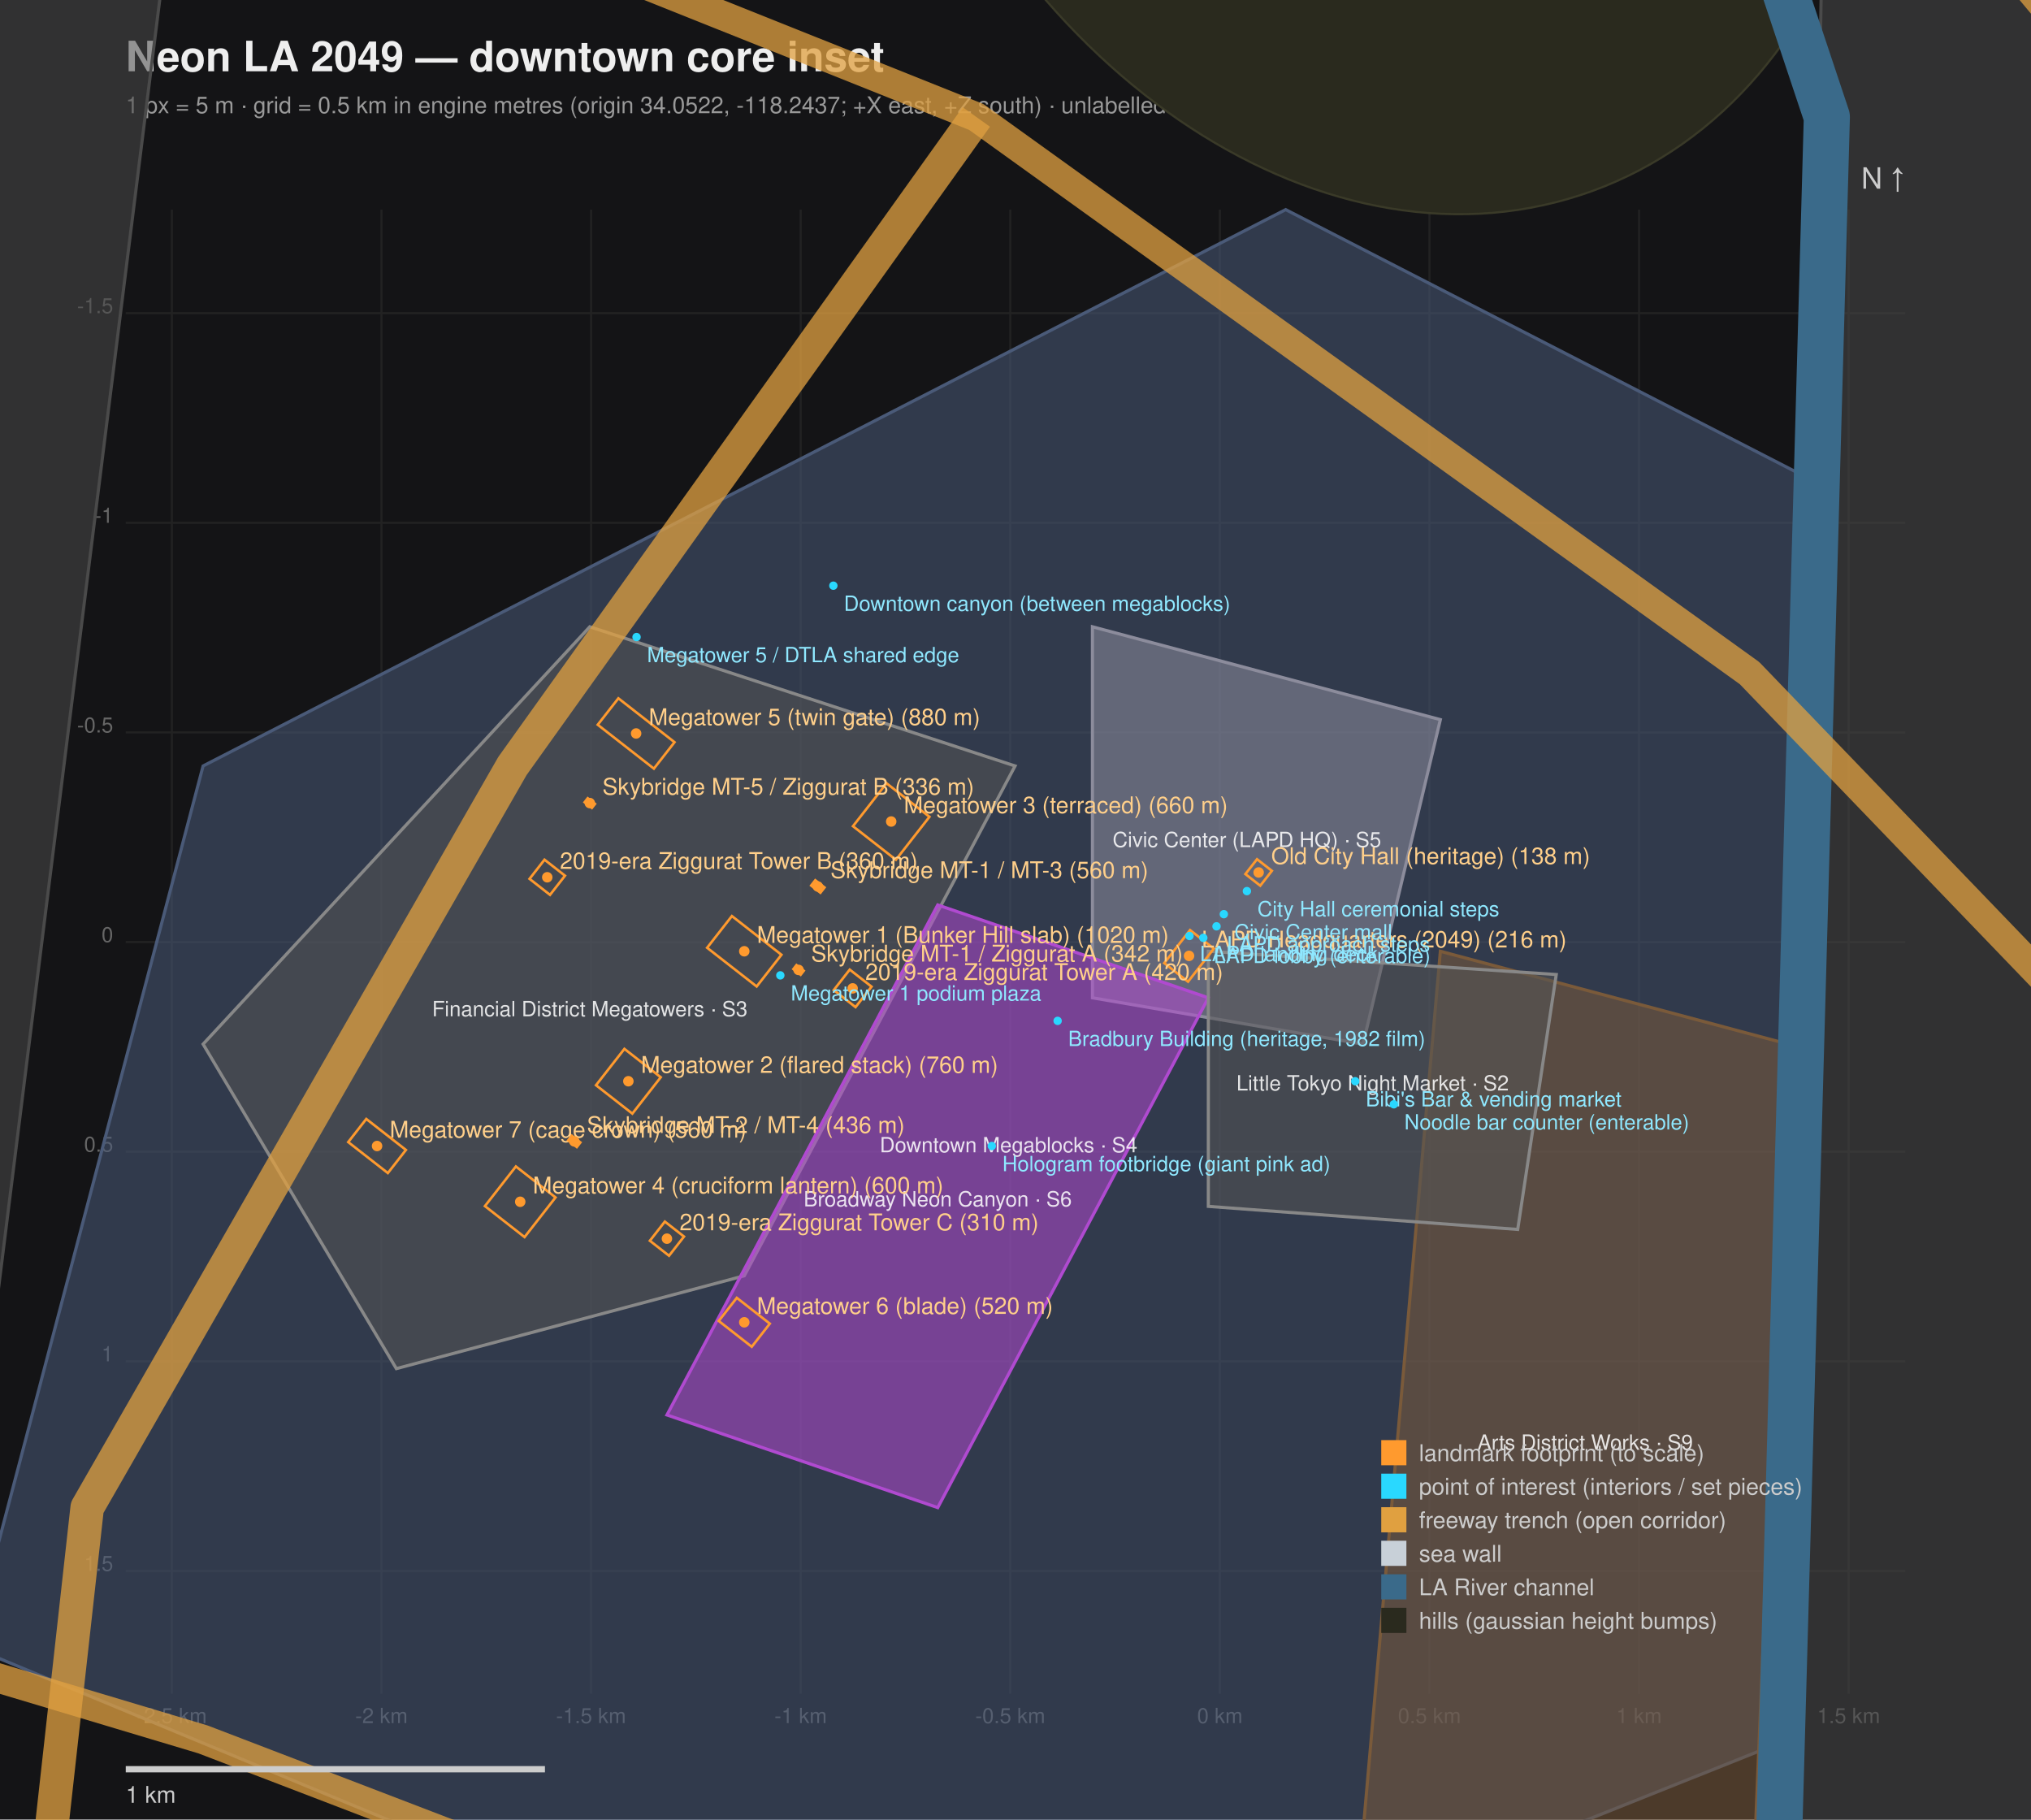
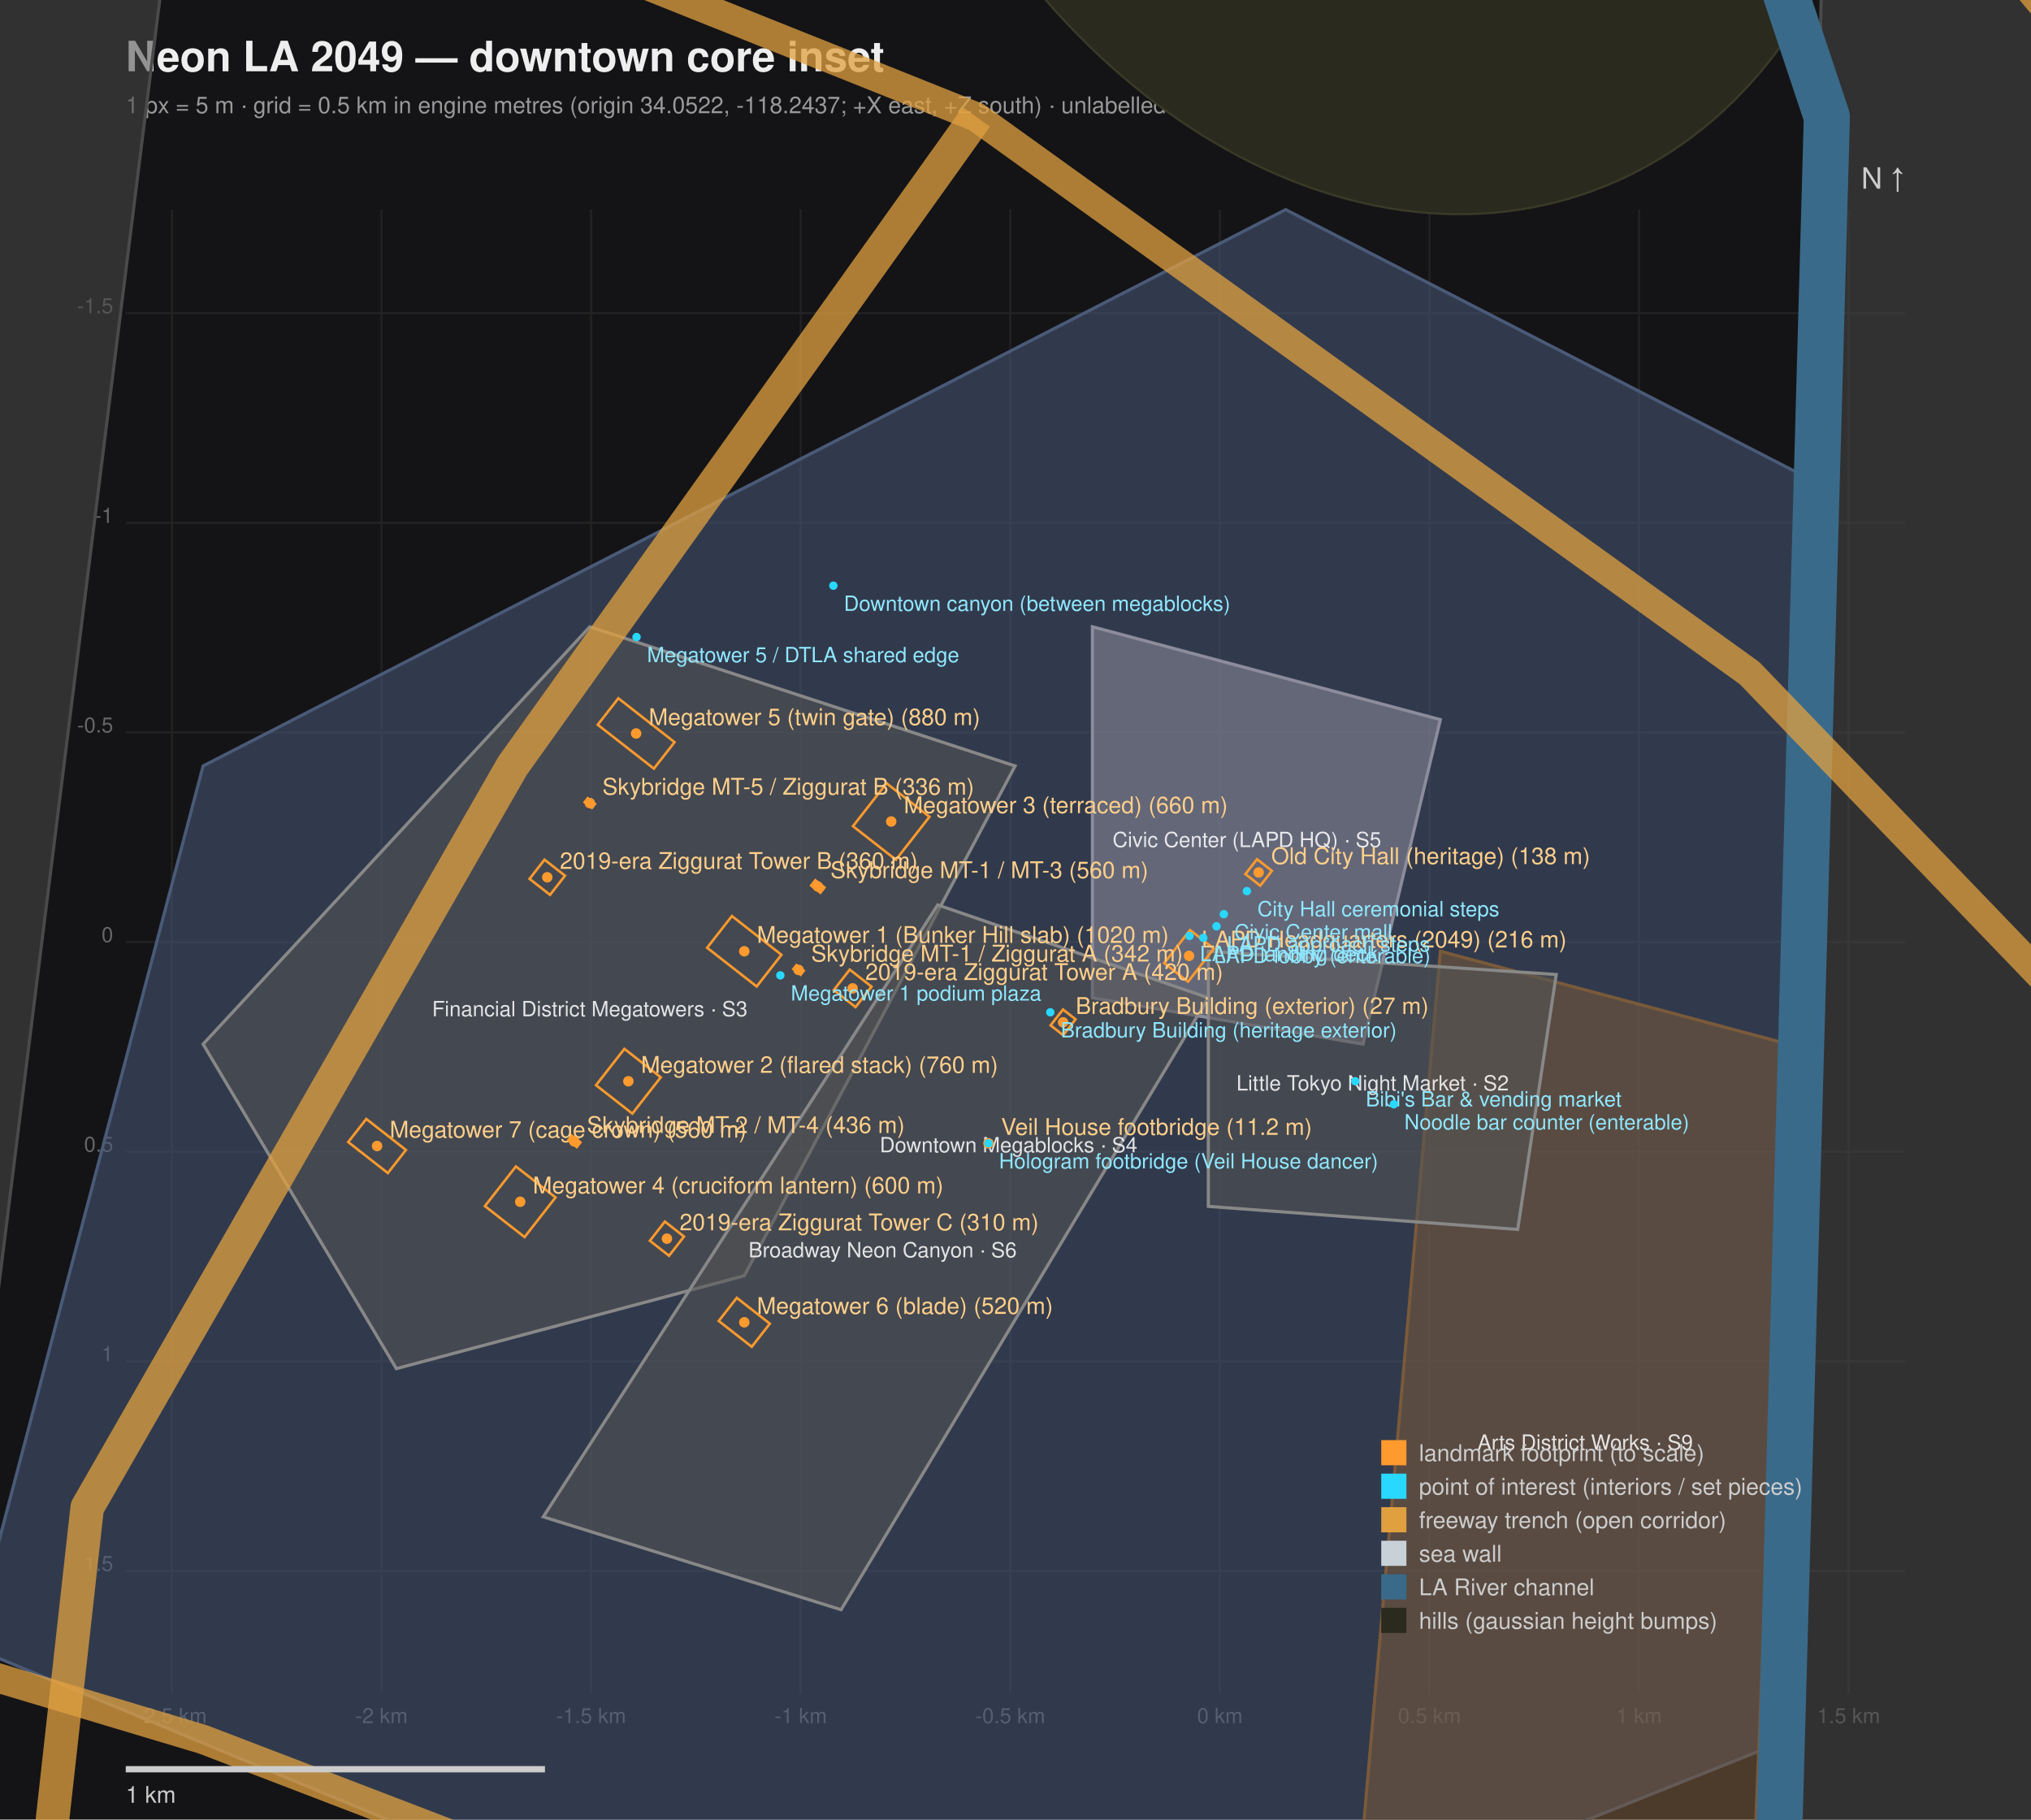
<svg xmlns="http://www.w3.org/2000/svg" width="969" height="868" viewBox="0 0 969 868" font-family="Helvetica, Arial, sans-serif">
  <rect width="969" height="868" fill="#141416" />
  <text x="60" y="34" fill="#eee" font-size="20" font-weight="bold">Neon LA 2049 — downtown core inset</text>
  <text x="60" y="54" fill="#999" font-size="11">1 px = 5 m · grid = 0.5 km in engine metres (origin 34.0522, -118.2437; +X east, +Z south) · unlabelled dark land = basin sprawl</text>
  <line x1="82.0" y1="100" x2="82.0" y2="808" stroke="#222" stroke-width="1" />
  <text x="82.0" y="822" fill="#666" font-size="10" text-anchor="middle">-2.5 km</text>
  <line x1="182.0" y1="100" x2="182.0" y2="808" stroke="#222" stroke-width="1" />
  <text x="182.0" y="822" fill="#666" font-size="10" text-anchor="middle">-2 km</text>
  <line x1="282.0" y1="100" x2="282.0" y2="808" stroke="#222" stroke-width="1" />
  <text x="282.0" y="822" fill="#666" font-size="10" text-anchor="middle">-1.5 km</text>
  <line x1="382.0" y1="100" x2="382.0" y2="808" stroke="#222" stroke-width="1" />
  <text x="382.0" y="822" fill="#666" font-size="10" text-anchor="middle">-1 km</text>
  <line x1="482.0" y1="100" x2="482.0" y2="808" stroke="#222" stroke-width="1" />
  <text x="482.0" y="822" fill="#666" font-size="10" text-anchor="middle">-0.5 km</text>
  <line x1="582.0" y1="100" x2="582.0" y2="808" stroke="#222" stroke-width="1" />
  <text x="582.0" y="822" fill="#666" font-size="10" text-anchor="middle">0 km</text>
  <line x1="682.0" y1="100" x2="682.0" y2="808" stroke="#222" stroke-width="1" />
  <text x="682.0" y="822" fill="#666" font-size="10" text-anchor="middle">0.5 km</text>
  <line x1="782.0" y1="100" x2="782.0" y2="808" stroke="#222" stroke-width="1" />
  <text x="782.0" y="822" fill="#666" font-size="10" text-anchor="middle">1 km</text>
  <line x1="882.0" y1="100" x2="882.0" y2="808" stroke="#222" stroke-width="1" />
  <text x="882.0" y="822" fill="#666" font-size="10" text-anchor="middle">1.5 km</text>
  <line x1="60" y1="149.4" x2="909" y2="149.4" stroke="#222" stroke-width="1" />
  <text x="54" y="149.4" fill="#666" font-size="10" text-anchor="end">-1.5</text>
  <line x1="60" y1="249.4" x2="909" y2="249.4" stroke="#222" stroke-width="1" />
  <text x="54" y="249.4" fill="#666" font-size="10" text-anchor="end">-1</text>
  <line x1="60" y1="349.4" x2="909" y2="349.4" stroke="#222" stroke-width="1" />
  <text x="54" y="349.4" fill="#666" font-size="10" text-anchor="end">-0.5</text>
  <line x1="60" y1="449.4" x2="909" y2="449.4" stroke="#222" stroke-width="1" />
  <text x="54" y="449.4" fill="#666" font-size="10" text-anchor="end">0</text>
  <line x1="60" y1="549.4" x2="909" y2="549.4" stroke="#222" stroke-width="1" />
  <text x="54" y="549.4" fill="#666" font-size="10" text-anchor="end">0.5</text>
  <line x1="60" y1="649.4" x2="909" y2="649.4" stroke="#222" stroke-width="1" />
  <text x="54" y="649.4" fill="#666" font-size="10" text-anchor="end">1</text>
  <line x1="60" y1="749.4" x2="909" y2="749.4" stroke="#222" stroke-width="1" />
  <text x="54" y="749.4" fill="#666" font-size="10" text-anchor="end">1.5</text>
  <ellipse cx="-4699.2" cy="-607.7" rx="1040" ry="640" transform="rotate(-15 -4699.2 -607.7)" fill="#2a2a1e" stroke="#3a3a28" />
  <ellipse cx="-3407.9" cy="-939.4" rx="960" ry="600" transform="rotate(-5 -3407.9 -939.4)" fill="#2a2a1e" stroke="#3a3a28" />
  <ellipse cx="-2301.1" cy="-1160.5" rx="920" ry="520" transform="rotate(0 -2301.1 -1160.5)" fill="#2a2a1e" stroke="#3a3a28" />
  <ellipse cx="-1286.6" cy="-1204.8" rx="840" ry="440" transform="rotate(5 -1286.6 -1204.8)" fill="#2a2a1e" stroke="#3a3a28" />
  <ellipse cx="-364.3" cy="-1271.1" rx="640" ry="520" transform="rotate(0 -364.3 -1271.1)" fill="#2a2a1e" stroke="#3a3a28" />
  <ellipse cx="650.3" cy="-209.6" rx="240" ry="320" transform="rotate(-20 650.3 -209.6)" fill="#2a2a1e" stroke="#3a3a28" />
  <ellipse cx="-1655.5" cy="1426.9" rx="360" ry="300" transform="rotate(0 -1655.5 1426.9)" fill="#2a2a1e" stroke="#3a3a28" />
  <ellipse cx="-1655.5" cy="6800.8" rx="1240" ry="920" transform="rotate(0 -1655.5 6800.8)" fill="#2a2a1e" stroke="#3a3a28" />
  <ellipse cx="2033.8" cy="5916.2" rx="180" ry="160" transform="rotate(0 2033.8 5916.2)" fill="#2a2a1e" stroke="#3a3a28" />
  <ellipse cx="3140.5" cy="1050.9" rx="480" ry="300" transform="rotate(0 3140.5 1050.9)" fill="#2a2a1e" stroke="#3a3a28" />
  <path d="M1664.8,940.4 L2863.8,1161.5 L2863.8,2709.5 L1664.8,2709.5 Z" fill="#6a4a2a" fill-opacity="0.55" stroke="#6a4a2a" stroke-width="1.5" />
  <path d="M-1194.4,984.6 L650.3,1050.9 L1019.2,3373.0 L-1194.4,3373.0 Z" fill="#4f6a5a" fill-opacity="0.55" stroke="#4f6a5a" stroke-width="1.5" />
  <path d="M1019.2,3373.0 L3786.2,3373.0 L3786.2,6026.8 L1019.2,6026.8 Z" fill="#4f6a5a" fill-opacity="0.55" stroke="#4f6a5a" stroke-width="1.5" />
  <path d="M-3592.4,-386.5 L96.9,-165.4 L-13.8,719.2 L-1194.4,984.6 L-2854.5,1825.0 L-3776.8,940.4 Z" fill="#4a4a4a" fill-opacity="0.55" stroke="#4a4a4a" stroke-width="1.5" />
  <path d="M-2485.6,3151.8 L1019.2,3373.0 L1019.2,6026.8 L-1747.7,5805.6 L-2116.7,4257.6 Z" fill="#6a4a2a" fill-opacity="0.55" stroke="#6a4a2a" stroke-width="1.5" />
  <path d="M1388.1,6026.8 L3417.2,6026.8 L3417.2,7243.1 L1388.1,7021.9 Z" fill="#4a5a78" fill-opacity="0.55" stroke="#4a5a78" stroke-width="1.5" />
  <path d="M871.6,-165.4 L2679.4,276.9 L2679.4,1161.5 L853.2,940.4 Z" fill="#4a4a4a" fill-opacity="0.55" stroke="#4a4a4a" stroke-width="1.5" />
  <path d="M613.4,100.0 L871.6,232.7 L853.2,829.8 L465.8,984.6 L-13.8,785.6 L96.9,365.4 Z" fill="#4a5a78" fill-opacity="0.55" stroke="#4a5a78" stroke-width="1.5" />
  <path d="M650.3,1095.2 L1664.8,1161.5 L1664.8,1935.5 L650.3,1935.5 Z" fill="#6a4a2a" fill-opacity="0.55" stroke="#6a4a2a" stroke-width="1.5" />
  <path d="M-1747.7,-828.8 L-87.6,-718.2 L96.9,-165.4 L-1932.2,-276.0 Z" fill="#a03a8a" fill-opacity="0.55" stroke="#a03a8a" stroke-width="1.5" />
  <path d="M-4699.2,608.6 L-3776.8,940.4 L-2854.5,1825.0 L-2485.6,2709.5 L-2024.4,4257.6 L-1747.7,5584.5 L-2208.9,5695.0 L-2393.4,4699.9 L-2854.5,3594.1 L-3444.8,2377.8 L-4145.8,1382.7 L-4975.9,807.7 Z" fill="#6e7a80" fill-opacity="0.55" stroke="#6e7a80" stroke-width="1.5" />
  <path d="M-456.5,6026.8 L2310.5,6026.8 L2310.5,7132.5 L650.3,7574.8 L-456.5,7796.0 Z" fill="#3a5a6a" fill-opacity="0.55" stroke="#3a5a6a" stroke-width="1.5" />
  <path d="M281.4,299.0 L484.3,365.4 L355.1,608.6 L189.1,652.9 L96.9,498.1 Z" fill="#555" fill-opacity="0.55" stroke="#888" stroke-width="1.5" />
  <path d="M521.2,299.0 L687.2,343.3 L650.3,498.1 L521.2,476.0 Z" fill="#8c8c9c" fill-opacity="0.55" stroke="#8c8c9c" stroke-width="1.5" />
-   <path d="M447.4,431.7 L576.5,476.0 L447.4,719.2 L318.2,675.0 Z" fill="#b04ad0" fill-opacity="0.55" stroke="#b04ad0" stroke-width="1.5" />
+   <path d="M447.4,431.7 L576.5,476.0 L401.3,767.9 L259.2,723.6 Z" fill="#555" fill-opacity="0.55" stroke="#888" stroke-width="1.5" />
  <path d="M687.2,453.8 L853.2,498.1 L834.7,940.4 L650.3,874.0 Z" fill="#7a5a3a" fill-opacity="0.55" stroke="#7a5a3a" stroke-width="1.5" />
  <path d="M-2854.5,2643.2 L-1932.2,2643.2 L-1932.2,3151.8 L-2854.5,3151.8 Z" fill="#3a6a8a" fill-opacity="0.55" stroke="#3a6a8a" stroke-width="1.5" />
  <path d="M576.5,453.8 L742.5,464.9 L724.1,586.5 L576.5,575.5 Z" fill="#555" fill-opacity="0.55" stroke="#888" stroke-width="1.5" />
  <path d="M2642.5,4611.4 L2937.6,4611.4 L2937.6,4854.7 L2642.5,4854.7 Z" fill="#c06a3a" fill-opacity="0.55" stroke="#c06a3a" stroke-width="1.5" />
  <path d="M-5990.4,719.2 L-5621.5,719.2 L-4883.6,807.7 L-4422.5,1050.9 L-4108.9,1382.7 L-3813.7,1714.4 L-3592.4,2046.1 L-3371.0,2355.7 L-3223.4,2643.2 L-3002.1,3151.8 L-2799.2,3594.1 L-2540.9,4147.0 L-2319.6,4699.9 L-2153.6,5142.2 L-2153.6,5584.5 L-2245.8,5916.2 L-2485.6,6247.9 L-2743.8,6690.2 L-2485.6,7243.1 L-1932.2,7685.4 L-1378.8,7906.5 L-641.0,8017.1 L-179.8,8017.1 L281.4,7906.5 L650.3,7574.8 L1203.7,7243.1 L1664.8,7021.9 L2126.0,6867.1 L2771.6,7132.5 L3232.8,7464.2 L3970.6,8017.1 L4339.6,8459.4 L4524.0,8680.5 L4524.0,10449.7 L-7835.0,10449.7 L-7835.0,719.2 Z" fill="#0c1a26" stroke="#2a4a66" stroke-width="1" />
  <path d="M-87.6,-1824.0 L650.3,-607.7 L871.6,55.8 L853.2,719.2 L834.7,1382.7 L1480.4,2156.7 L1757.1,3151.8 L1757.1,4478.7 L1295.9,5805.6 L1295.9,6800.8" fill="none" stroke="#3a6a8a" stroke-width="22" stroke-linejoin="round" />
  <path d="M-4016.6,1349.5 L-3223.4,1095.2 L-2301.1,918.2 L-1747.7,874.0 L-1009.9,785.6 L-272.0,719.2 L96.9,829.8 L558.1,1006.7 L1019.2,1050.9 L1572.6,829.8 L2310.5,166.3" fill="none" stroke="#e0a040" stroke-opacity="0.75" stroke-width="14" stroke-linejoin="round" />
  <text x="-272.0" y="719.2" fill="#e0a040" font-size="10" dx="4">I-10</text>
  <path d="M465.8,55.8 L244.5,365.4 L41.6,719.2 L4.7,1050.9 L-106.0,1825.0 L-106.0,3151.8 L-198.2,4478.7 L-272.0,6026.8 L-179.8,7353.7" fill="none" stroke="#e0a040" stroke-opacity="0.75" stroke-width="16" stroke-linejoin="round" />
  <text x="-106.0" y="1825.0" fill="#e0a040" font-size="10" dx="4">I-110</text>
  <path d="M-1747.7,-1713.4 L-1378.8,-1271.1 L-1009.9,-607.7 L-364.3,-276.0 L465.8,55.8 L834.7,321.1 L1111.4,608.6" fill="none" stroke="#e0a040" stroke-opacity="0.75" stroke-width="14" stroke-linejoin="round" />
  <text x="-364.3" y="-276.0" fill="#e0a040" font-size="10" dx="4">US-101</text>
  <path d="M-3592.4,-1934.6 L-3131.2,55.8 L-2762.3,940.4 L-2301.1,1825.0 L-1932.2,2709.5 L-1747.7,3151.8 L-1194.4,4036.4 L-272.0,4699.9 L1019.2,5252.7 L2310.5,5473.9 L3232.8,5805.6 L4155.1,6247.9" fill="none" stroke="#e0a040" stroke-opacity="0.75" stroke-width="16" stroke-linejoin="round" />
  <text x="-1194.4" y="4036.4" fill="#e0a040" font-size="10" dx="4">I-405</text>
  <path d="M96.9,-1271.1 L465.8,-607.7 L1019.2,55.8 L1203.7,719.2 L1572.6,1095.2 L2494.9,1825.0 L3232.8,2488.4 L4155.1,3151.8" fill="none" stroke="#e0a040" stroke-opacity="0.75" stroke-width="14" stroke-linejoin="round" />
  <text x="1572.6" y="1095.2" fill="#e0a040" font-size="10" dx="4">I-5</text>
  <path d="M-2116.7,3151.8 L-87.6,3151.8 L1388.1,3373.0 L2863.8,3594.1 L4155.1,3704.7" fill="none" stroke="#e0a040" stroke-opacity="0.75" stroke-width="14" stroke-linejoin="round" />
  <text x="1388.1" y="3373.0" fill="#e0a040" font-size="10" dx="4">I-105</text>
  <path d="M1941.5,166.3 L1941.5,1050.9 L1941.5,2709.5 L1572.6,4257.6 L1295.9,6026.8 L1388.1,6690.2" fill="none" stroke="#e0a040" stroke-opacity="0.75" stroke-width="14" stroke-linejoin="round" />
  <text x="1572.6" y="4257.6" fill="#e0a040" font-size="10" dx="4">I-710</text>
  <path d="M-5252.5,752.4 L-4865.2,840.8 L-4394.8,1084.1 L-4075.7,1409.2 L-3786.1,1736.5 L-3561.0,2063.8 L-3337.8,2366.8 L-3190.2,2654.3 L-2968.9,3156.3 L-2762.3,3598.6 L-2504.0,4147.0 L-2282.7,4695.5 L-2116.7,5131.1 L-2113.0,5573.4 L-2162.8,5849.8" fill="none" stroke="#c8d0d8" stroke-width="25" stroke-linejoin="round" />
  <text x="-3190.2" y="2654.3" fill="#c8d0d8" font-size="11" dx="-8" text-anchor="end">Sepulveda Sea Wall (90 m)</text>
  <path d="M-364.3,7840.2 L244.5,7840.2 L631.8,7508.5 L1185.2,7187.8 L1655.6,6966.6 L2126.0,6822.9 L2790.1,7088.3 L3251.2,7420.0 L3989.1,7972.9" fill="none" stroke="#c8d0d8" stroke-width="21" stroke-linejoin="round" />
  <text x="1655.6" y="6966.6" fill="#c8d0d8" font-size="11" dx="-8" text-anchor="end">Harbor Sea Wall (southern continuation) (75 m)</text>
  <text x="481.2" y="549.7" fill="#fff" fill-opacity="0.85" font-size="10" text-anchor="middle">Downtown Megablocks · S4</text>
  <text x="281.4" y="484.8" fill="#fff" fill-opacity="0.85" font-size="10" text-anchor="middle">Financial District Megatowers · S3</text>
  <text x="594.9" y="404.1" fill="#fff" fill-opacity="0.85" font-size="10" text-anchor="middle">Civic Center (LAPD HQ) · S5</text>
  <text x="654.9" y="520.2" fill="#fff" fill-opacity="0.85" font-size="10" text-anchor="middle">Little Tokyo Night Market · S2</text>
-   <text x="447.4" y="575.5" fill="#fff" fill-opacity="0.85" font-size="10" text-anchor="middle">Broadway Neon Canyon · S6</text>
+   <text x="421.1" y="599.8" fill="#fff" fill-opacity="0.85" font-size="10" text-anchor="middle">Broadway Neon Canyon · S6</text>
  <text x="756.3" y="691.6" fill="#fff" fill-opacity="0.85" font-size="10" text-anchor="middle">Arts District Works · S9</text>
  <text x="1157.6" y="1531.9" fill="#fff" fill-opacity="0.85" font-size="10" text-anchor="middle">Wallace Corporation Precinct (Vernon) · S7</text>
  <text x="2264.3" y="1880.2" fill="#fff" fill-opacity="0.85" font-size="10" text-anchor="middle">Southeast Refinery Belt · S15</text>
  <text x="-179.8" y="2195.4" fill="#fff" fill-opacity="0.85" font-size="10" text-anchor="middle">South LA Megablocks · S12</text>
  <text x="2402.7" y="4699.9" fill="#fff" fill-opacity="0.85" font-size="10" text-anchor="middle">Lakewood / Downey Megablocks · S11</text>
  <text x="2790.1" y="4733.1" fill="#fff" fill-opacity="0.85" font-size="10" text-anchor="middle">K's Megablock · S8</text>
  <text x="-1889.2" y="652.9" fill="#fff" fill-opacity="0.85" font-size="10" text-anchor="middle">Westside Sprawl (Mid-Wilshire to Culver) · S13</text>
  <text x="-917.7" y="-497.1" fill="#fff" fill-opacity="0.85" font-size="10" text-anchor="middle">Hollywood Entertainment Strip · S16</text>
  <text x="-3134.3" y="2873.6" fill="#fff" fill-opacity="0.85" font-size="10" text-anchor="middle">Grey Coast (behind the Sea Wall) · S10</text>
  <text x="-2393.4" y="2897.5" fill="#fff" fill-opacity="0.85" font-size="10" text-anchor="middle">LAX Off-World Spaceport · S17</text>
  <text x="-862.3" y="4523.0" fill="#fff" fill-opacity="0.85" font-size="10" text-anchor="middle">South Bay Refineries · S18</text>
  <text x="871.6" y="6911.4" fill="#fff" fill-opacity="0.85" font-size="10" text-anchor="middle">Harbor &amp; Container Port · S19</text>
  <text x="2402.7" y="6579.6" fill="#fff" fill-opacity="0.85" font-size="10" text-anchor="middle">Long Beach Secondary Core · S20</text>
  <text x="1770.9" y="553.4" fill="#fff" fill-opacity="0.85" font-size="10" text-anchor="middle">East LA Sprawl · S21</text>
  <rect x="1068.1" y="1173.2" width="640" height="640" transform="rotate(0 1388.1 1493.2)" fill="none" stroke="#ff9a2e" stroke-width="1.2" />
  <circle cx="1388.1" cy="1493.2" r="2.5" fill="#ff9a2e" />
  <text x="1388.1" y="1493.2" dx="6" dy="-4" fill="#ffcf8a" font-size="11">Wallace Corporation Earth Headquarters (3500 m)</text>
  <rect x="1481.3" y="904.4" width="72" height="72" transform="rotate(0 1517.3 940.4)" fill="none" stroke="#ff9a2e" stroke-width="1.2" />
  <circle cx="1517.3" cy="940.4" r="2.5" fill="#ff9a2e" />
  <text x="1517.3" y="940.4" dx="6" dy="-4" fill="#ffcf8a" font-size="11">Wallace Tower A (1400 m)</text>
  <rect x="1687.2" y="1880.4" width="66" height="66" transform="rotate(0 1720.2 1913.4)" fill="none" stroke="#ff9a2e" stroke-width="1.2" />
  <circle cx="1720.2" cy="1913.4" r="2.5" fill="#ff9a2e" />
  <text x="1720.2" y="1913.4" dx="6" dy="-4" fill="#ffcf8a" font-size="11">Wallace Tower B (1250 m)</text>
  <rect x="841.6" y="2016.1" width="60" height="60" transform="rotate(0 871.6 2046.1)" fill="none" stroke="#ff9a2e" stroke-width="1.2" />
  <circle cx="871.6" cy="2046.1" r="2.5" fill="#ff9a2e" />
  <text x="871.6" y="2046.1" dx="6" dy="-4" fill="#ffcf8a" font-size="11">Wallace Tower C (1100 m)</text>
  <rect x="1998.8" y="1678.2" width="236" height="236" transform="rotate(45 2116.8 1796.2)" fill="none" stroke="#ff9a2e" stroke-width="1.2" />
  <circle cx="2116.8" cy="1796.2" r="2.5" fill="#ff9a2e" />
  <text x="2116.8" y="1796.2" dx="6" dy="-4" fill="#ffcf8a" font-size="11">Old Corporate Pyramid (north) (1000 m)</text>
  <rect x="2235.7" y="1893.9" width="216" height="216" transform="rotate(45 2343.7 2001.9)" fill="none" stroke="#ff9a2e" stroke-width="1.2" />
  <circle cx="2343.7" cy="2001.9" r="2.5" fill="#ff9a2e" />
  <text x="2343.7" y="2001.9" dx="6" dy="-4" fill="#ffcf8a" font-size="11">Old Corporate Pyramid (south) (860 m)</text>
  <rect x="560.1" y="446" width="14.4" height="20" transform="rotate(38 567.3 456.0)" fill="none" stroke="#ff9a2e" stroke-width="1.2" />
  <circle cx="567.3" cy="456.0" r="2.5" fill="#ff9a2e" />
  <text x="567.3" y="456.0" dx="6" dy="-4" fill="#ffcf8a" font-size="11">LAPD Headquarters (2049) (216 m)</text>
  <rect x="596" y="411.7" width="9" height="9" transform="rotate(38 600.5 416.2)" fill="none" stroke="#ff9a2e" stroke-width="1.2" />
  <circle cx="600.5" cy="416.2" r="2.5" fill="#ff9a2e" />
  <text x="600.5" y="416.2" dx="6" dy="-4" fill="#ffcf8a" font-size="11">Old City Hall (heritage) (138 m)</text>
+   <rect x="503.4" y="482.9" width="7.6" height="9.6" transform="rotate(38 507.2 487.7)" fill="none" stroke="#ff9a2e" stroke-width="1.2" />
+   <circle cx="507.2" cy="487.7" r="2.5" fill="#ff9a2e" />
+   <text x="507.2" y="487.7" dx="6" dy="-4" fill="#ffcf8a" font-size="11">Bradbury Building (exterior) (27 m)</text>
+   <rect x="469.96" y="545.04" width="3.28" height="0.72" transform="rotate(38 471.6 545.4)" fill="none" stroke="#ff9a2e" stroke-width="1.2" />
+   <circle cx="471.6" cy="545.4" r="2.5" fill="#ff9a2e" />
+   <text x="471.6" y="545.4" dx="6" dy="-4" fill="#ffcf8a" font-size="11">Veil House footbridge (11.2 m)</text>
  <rect x="340.1" y="444.2" width="30" height="19.2" transform="rotate(38 355.1 453.8)" fill="none" stroke="#ff9a2e" stroke-width="1.2" />
  <circle cx="355.1" cy="453.8" r="2.5" fill="#ff9a2e" />
  <text x="355.1" y="453.8" dx="6" dy="-4" fill="#ffcf8a" font-size="11">Megatower 1 (Bunker Hill slab) (1020 m)</text>
  <rect x="288.8" y="504.8" width="22" height="22" transform="rotate(38 299.8 515.8)" fill="none" stroke="#ff9a2e" stroke-width="1.2" />
  <circle cx="299.8" cy="515.8" r="2.5" fill="#ff9a2e" />
  <text x="299.8" y="515.8" dx="6" dy="-4" fill="#ffcf8a" font-size="11">Megatower 2 (flared stack) (760 m)</text>
  <rect x="412.2" y="378.9" width="26" height="26" transform="rotate(38 425.2 391.9)" fill="none" stroke="#ff9a2e" stroke-width="1.2" />
  <circle cx="425.2" cy="391.9" r="2.5" fill="#ff9a2e" />
  <text x="425.2" y="391.9" dx="6" dy="-4" fill="#ffcf8a" font-size="11">Megatower 3 (terraced) (660 m)</text>
  <rect x="236.2" y="561.3" width="24" height="24" transform="rotate(38 248.2 573.3)" fill="none" stroke="#ff9a2e" stroke-width="1.2" />
  <circle cx="248.2" cy="573.3" r="2.5" fill="#ff9a2e" />
  <text x="248.2" y="573.3" dx="6" dy="-4" fill="#ffcf8a" font-size="11">Megatower 4 (cruciform lantern) (600 m)</text>
  <rect x="286.5" y="341.9" width="34" height="16" transform="rotate(38 303.5 349.9)" fill="none" stroke="#ff9a2e" stroke-width="1.2" />
  <circle cx="303.5" cy="349.9" r="2.5" fill="#ff9a2e" />
  <text x="303.5" y="349.9" dx="6" dy="-4" fill="#ffcf8a" font-size="11">Megatower 5 (twin gate) (880 m)</text>
  <rect x="345.1" y="623.8" width="20" height="14" transform="rotate(38 355.1 630.8)" fill="none" stroke="#ff9a2e" stroke-width="1.2" />
  <circle cx="355.1" cy="630.8" r="2.5" fill="#ff9a2e" />
  <text x="355.1" y="630.8" dx="6" dy="-4" fill="#ffcf8a" font-size="11">Megatower 6 (blade) (520 m)</text>
  <rect x="167.9" y="539.7" width="24" height="14" transform="rotate(38 179.9 546.7)" fill="none" stroke="#ff9a2e" stroke-width="1.2" />
  <circle cx="179.9" cy="546.7" r="2.5" fill="#ff9a2e" />
  <text x="179.9" y="546.7" dx="6" dy="-4" fill="#ffcf8a" font-size="11">Megatower 7 (cage crown) (560 m)</text>
  <rect x="400.2" y="465.3" width="13.2" height="12.4" transform="rotate(38 406.8 471.5)" fill="none" stroke="#ff9a2e" stroke-width="1.2" />
  <circle cx="406.8" cy="471.5" r="2.5" fill="#ff9a2e" />
  <text x="406.8" y="471.5" dx="6" dy="-4" fill="#ffcf8a" font-size="11">2019-era Ziggurat Tower A (420 m)</text>
  <rect x="254.9" y="412.7" width="12.4" height="11.6" transform="rotate(38 261.1 418.5)" fill="none" stroke="#ff9a2e" stroke-width="1.2" />
  <circle cx="261.1" cy="418.5" r="2.5" fill="#ff9a2e" />
  <text x="261.1" y="418.5" dx="6" dy="-4" fill="#ffcf8a" font-size="11">2019-era Ziggurat Tower B (360 m)</text>
  <rect x="312.4" y="585.1" width="11.6" height="11.6" transform="rotate(38 318.2 590.9)" fill="none" stroke="#ff9a2e" stroke-width="1.2" />
  <circle cx="318.2" cy="590.9" r="2.5" fill="#ff9a2e" />
  <text x="318.2" y="590.9" dx="6" dy="-4" fill="#ffcf8a" font-size="11">2019-era Ziggurat Tower C (310 m)</text>
  <rect x="378.8" y="461.5" width="4.4" height="2.4" transform="rotate(38 381.0 462.7)" fill="none" stroke="#ff9a2e" stroke-width="1.2" />
  <circle cx="381.0" cy="462.7" r="2.5" fill="#ff9a2e" />
  <text x="381.0" y="462.7" dx="6" dy="-4" fill="#ffcf8a" font-size="11">Skybridge MT-1 / Ziggurat A (342 m)</text>
  <rect x="271.4" y="543.1" width="5.2" height="2.8" transform="rotate(38 274.0 544.5)" fill="none" stroke="#ff9a2e" stroke-width="1.2" />
  <circle cx="274.0" cy="544.5" r="2.5" fill="#ff9a2e" />
  <text x="274.0" y="544.5" dx="6" dy="-4" fill="#ffcf8a" font-size="11">Skybridge MT-2 / MT-4 (436 m)</text>
  <rect x="279.2" y="381.9" width="4.4" height="2.4" transform="rotate(38 281.4 383.1)" fill="none" stroke="#ff9a2e" stroke-width="1.2" />
  <circle cx="281.4" cy="383.1" r="2.5" fill="#ff9a2e" />
  <text x="281.4" y="383.1" dx="6" dy="-4" fill="#ffcf8a" font-size="11">Skybridge MT-5 / Ziggurat B (336 m)</text>
  <rect x="387.4" y="421.3" width="5.6" height="3.2" transform="rotate(38 390.2 422.9)" fill="none" stroke="#ff9a2e" stroke-width="1.2" />
  <circle cx="390.2" cy="422.9" r="2.5" fill="#ff9a2e" />
  <text x="390.2" y="422.9" dx="6" dy="-4" fill="#ffcf8a" font-size="11">Skybridge MT-1 / MT-3 (560 m)</text>
  <rect x="2767.1" y="4724.6" width="46" height="17" transform="rotate(0 2790.1 4733.1)" fill="none" stroke="#ff9a2e" stroke-width="1.2" />
  <circle cx="2790.1" cy="4733.1" r="2.5" fill="#ff9a2e" />
  <text x="2790.1" y="4733.1" dx="6" dy="-4" fill="#ffcf8a" font-size="11">K's Apartment Megabuilding (185 m)</text>
  <rect x="-2717.9" y="2765.3" width="520" height="260" transform="rotate(0 -2457.9 2895.3)" fill="none" stroke="#ff9a2e" stroke-width="1.2" />
  <circle cx="-2457.9" cy="2895.3" r="2.5" fill="#ff9a2e" />
  <text x="-2457.9" y="2895.3" dx="6" dy="-4" fill="#ffcf8a" font-size="11">LAX Off-World Launch Gantries (420 m)</text>
  <rect x="-2534.9" y="3439.9" width="320" height="220" transform="rotate(0 -2374.9 3549.9)" fill="none" stroke="#ff9a2e" stroke-width="1.2" />
  <circle cx="-2374.9" cy="3549.9" r="2.5" fill="#ff9a2e" />
  <text x="-2374.9" y="3549.9" dx="6" dy="-4" fill="#ffcf8a" font-size="11">El Segundo Refinery Flare Stacks (140 m)</text>
  <circle cx="646.6" cy="515.8" r="2" fill="#29d8ff" />
  <text x="646.6" y="515.8" dx="5" dy="12" fill="#8fe8ff" font-size="10">Bibi's Bar &amp; vending market</text>
  <circle cx="665.0" cy="526.8" r="2" fill="#29d8ff" />
  <text x="665.0" y="526.8" dx="5" dy="12" fill="#8fe8ff" font-size="10">Noodle bar counter (enterable)</text>
-   <circle cx="473.2" cy="546.7" r="2" fill="#29d8ff" />
-   <text x="473.2" y="546.7" dx="5" dy="12" fill="#8fe8ff" font-size="10">Hologram footbridge (giant pink ad)</text>
-   <circle cx="504.6" cy="487.0" r="2" fill="#29d8ff" />
-   <text x="504.6" y="487.0" dx="5" dy="12" fill="#8fe8ff" font-size="10">Bradbury Building (heritage, 1982 film)</text>
+   <circle cx="471.6" cy="545.4" r="2" fill="#29d8ff" />
+   <text x="471.6" y="545.4" dx="5" dy="12" fill="#8fe8ff" font-size="10">Hologram footbridge (Veil House dancer)</text>
+   <circle cx="501.1" cy="482.9" r="2" fill="#29d8ff" />
+   <text x="501.1" y="482.9" dx="5" dy="12" fill="#8fe8ff" font-size="10">Bradbury Building (heritage exterior)</text>
  <circle cx="2790.1" cy="4733.1" r="2" fill="#29d8ff" />
  <text x="2790.1" y="4733.1" dx="5" dy="12" fill="#8fe8ff" font-size="10">K's apartment (enterable)</text>
  <circle cx="-3168.1" cy="2576.9" r="2" fill="#29d8ff" />
  <text x="-3168.1" y="2576.9" dx="5" dy="12" fill="#8fe8ff" font-size="10">Sea wall finale site</text>
  <circle cx="397.6" cy="279.4" r="2" fill="#29d8ff" />
  <text x="397.6" y="279.4" dx="5" dy="12" fill="#8fe8ff" font-size="10">Downtown canyon (between megablocks)</text>
  <circle cx="580.4" cy="441.9" r="2" fill="#29d8ff" />
  <text x="580.4" y="441.9" dx="5" dy="12" fill="#8fe8ff" font-size="10">LAPD approach steps</text>
  <circle cx="574.1" cy="447.4" r="2" fill="#29d8ff" />
  <text x="574.1" y="447.4" dx="5" dy="12" fill="#8fe8ff" font-size="10">LAPD lobby (enterable)</text>
  <circle cx="567.5" cy="446.5" r="2" fill="#29d8ff" />
  <text x="567.5" y="446.5" dx="5" dy="12" fill="#8fe8ff" font-size="10">LAPD landing deck</text>
  <circle cx="594.9" cy="425.1" r="2" fill="#29d8ff" />
  <text x="594.9" y="425.1" dx="5" dy="12" fill="#8fe8ff" font-size="10">City Hall ceremonial steps</text>
  <circle cx="583.9" cy="436.1" r="2" fill="#29d8ff" />
  <text x="583.9" y="436.1" dx="5" dy="12" fill="#8fe8ff" font-size="10">Civic Center mall</text>
  <circle cx="372.3" cy="465.3" r="2" fill="#29d8ff" />
  <text x="372.3" y="465.3" dx="5" dy="12" fill="#8fe8ff" font-size="10">Megatower 1 podium plaza</text>
  <circle cx="303.7" cy="303.9" r="2" fill="#29d8ff" />
  <text x="303.7" y="303.9" dx="5" dy="12" fill="#8fe8ff" font-size="10">Megatower 5 / DTLA shared edge</text>
  <circle cx="3970.6" cy="7353.7" r="2" fill="#29d8ff" />
  <text x="3970.6" y="7353.7" dx="5" dy="12" fill="#8fe8ff" font-size="10">Southern exit toward the San Diego trash mesa (out of bounds)</text>
  <rect x="659" y="687" width="12" height="12" fill="#ff9a2e" />
  <text x="677" y="697" fill="#ccc" font-size="11">landmark footprint (to scale)</text>
  <rect x="659" y="703" width="12" height="12" fill="#29d8ff" />
  <text x="677" y="713" fill="#ccc" font-size="11">point of interest (interiors / set pieces)</text>
  <rect x="659" y="719" width="12" height="12" fill="#e0a040" />
  <text x="677" y="729" fill="#ccc" font-size="11">freeway trench (open corridor)</text>
  <rect x="659" y="735" width="12" height="12" fill="#c8d0d8" />
  <text x="677" y="745" fill="#ccc" font-size="11">sea wall</text>
  <rect x="659" y="751" width="12" height="12" fill="#3a6a8a" />
  <text x="677" y="761" fill="#ccc" font-size="11">LA River channel</text>
  <rect x="659" y="767" width="12" height="12" fill="#2a2a1e" />
  <text x="677" y="777" fill="#ccc" font-size="11">hills (gaussian height bumps)</text>
  <line x1="60" y1="844" x2="260" y2="844" stroke="#ccc" stroke-width="3" />
  <text x="60" y="860" fill="#ccc" font-size="11">1 km</text>
  <text x="909" y="90" fill="#ccc" font-size="14" text-anchor="end">N ↑</text>
</svg>
